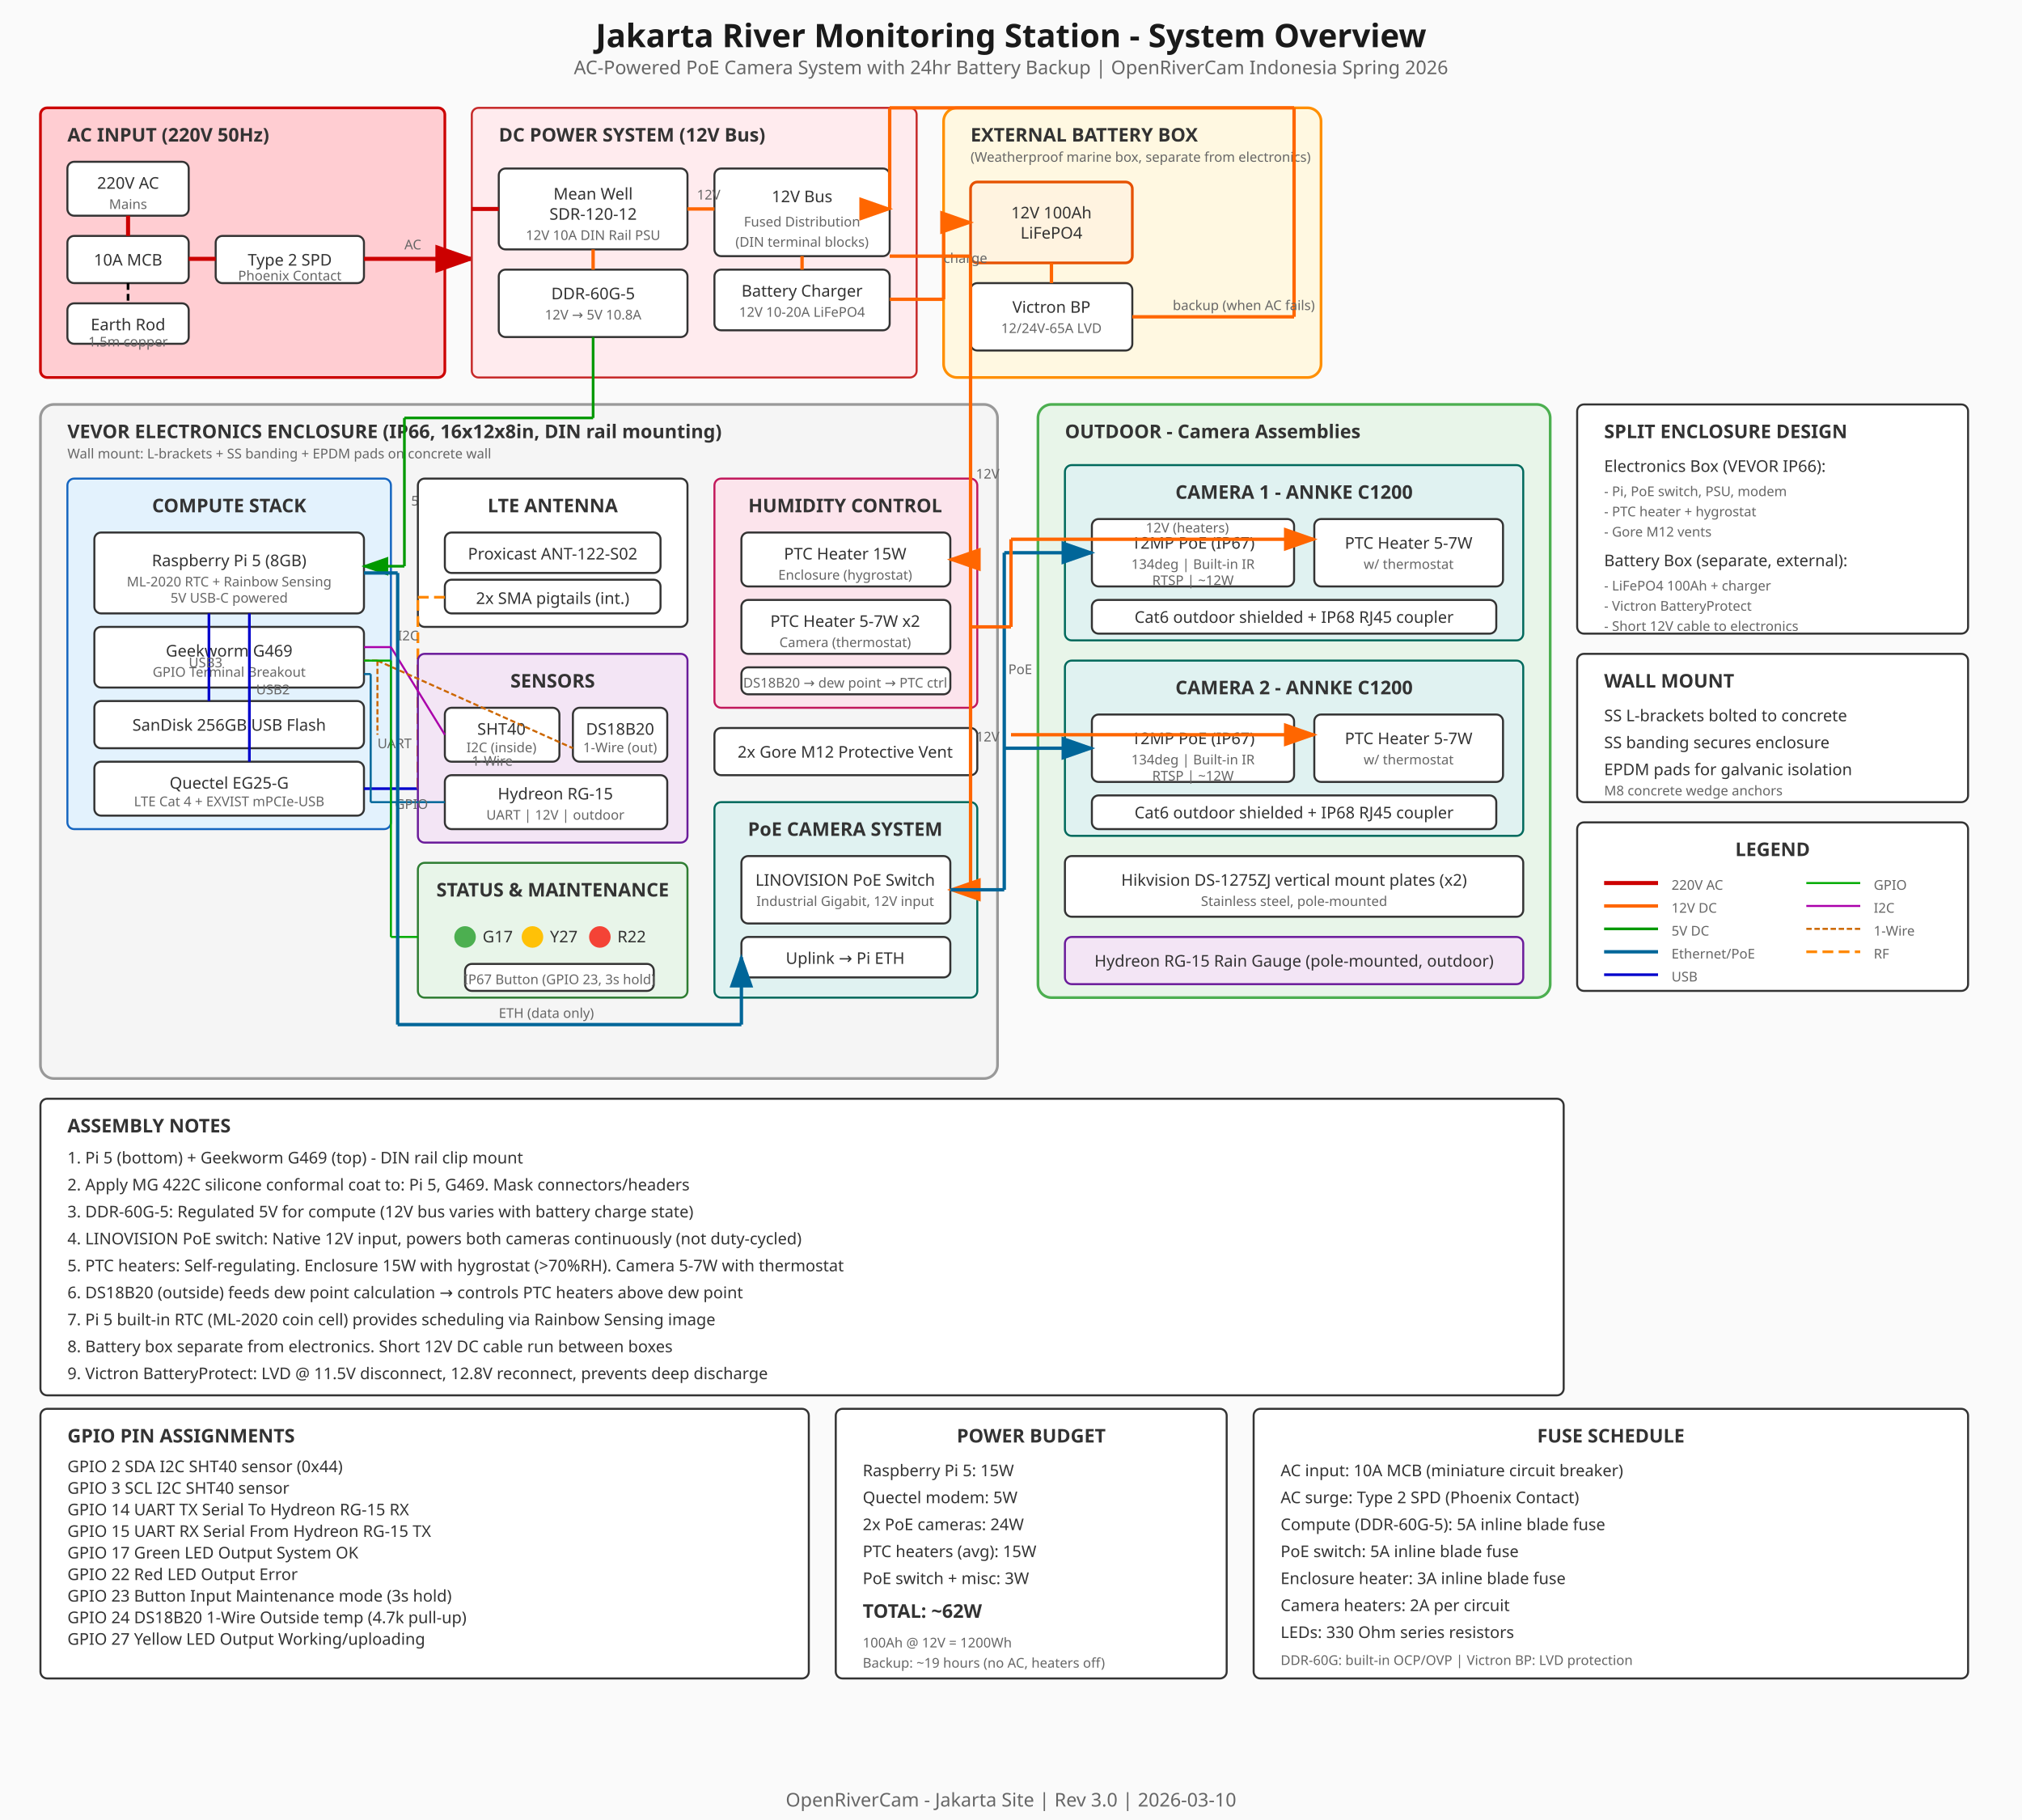
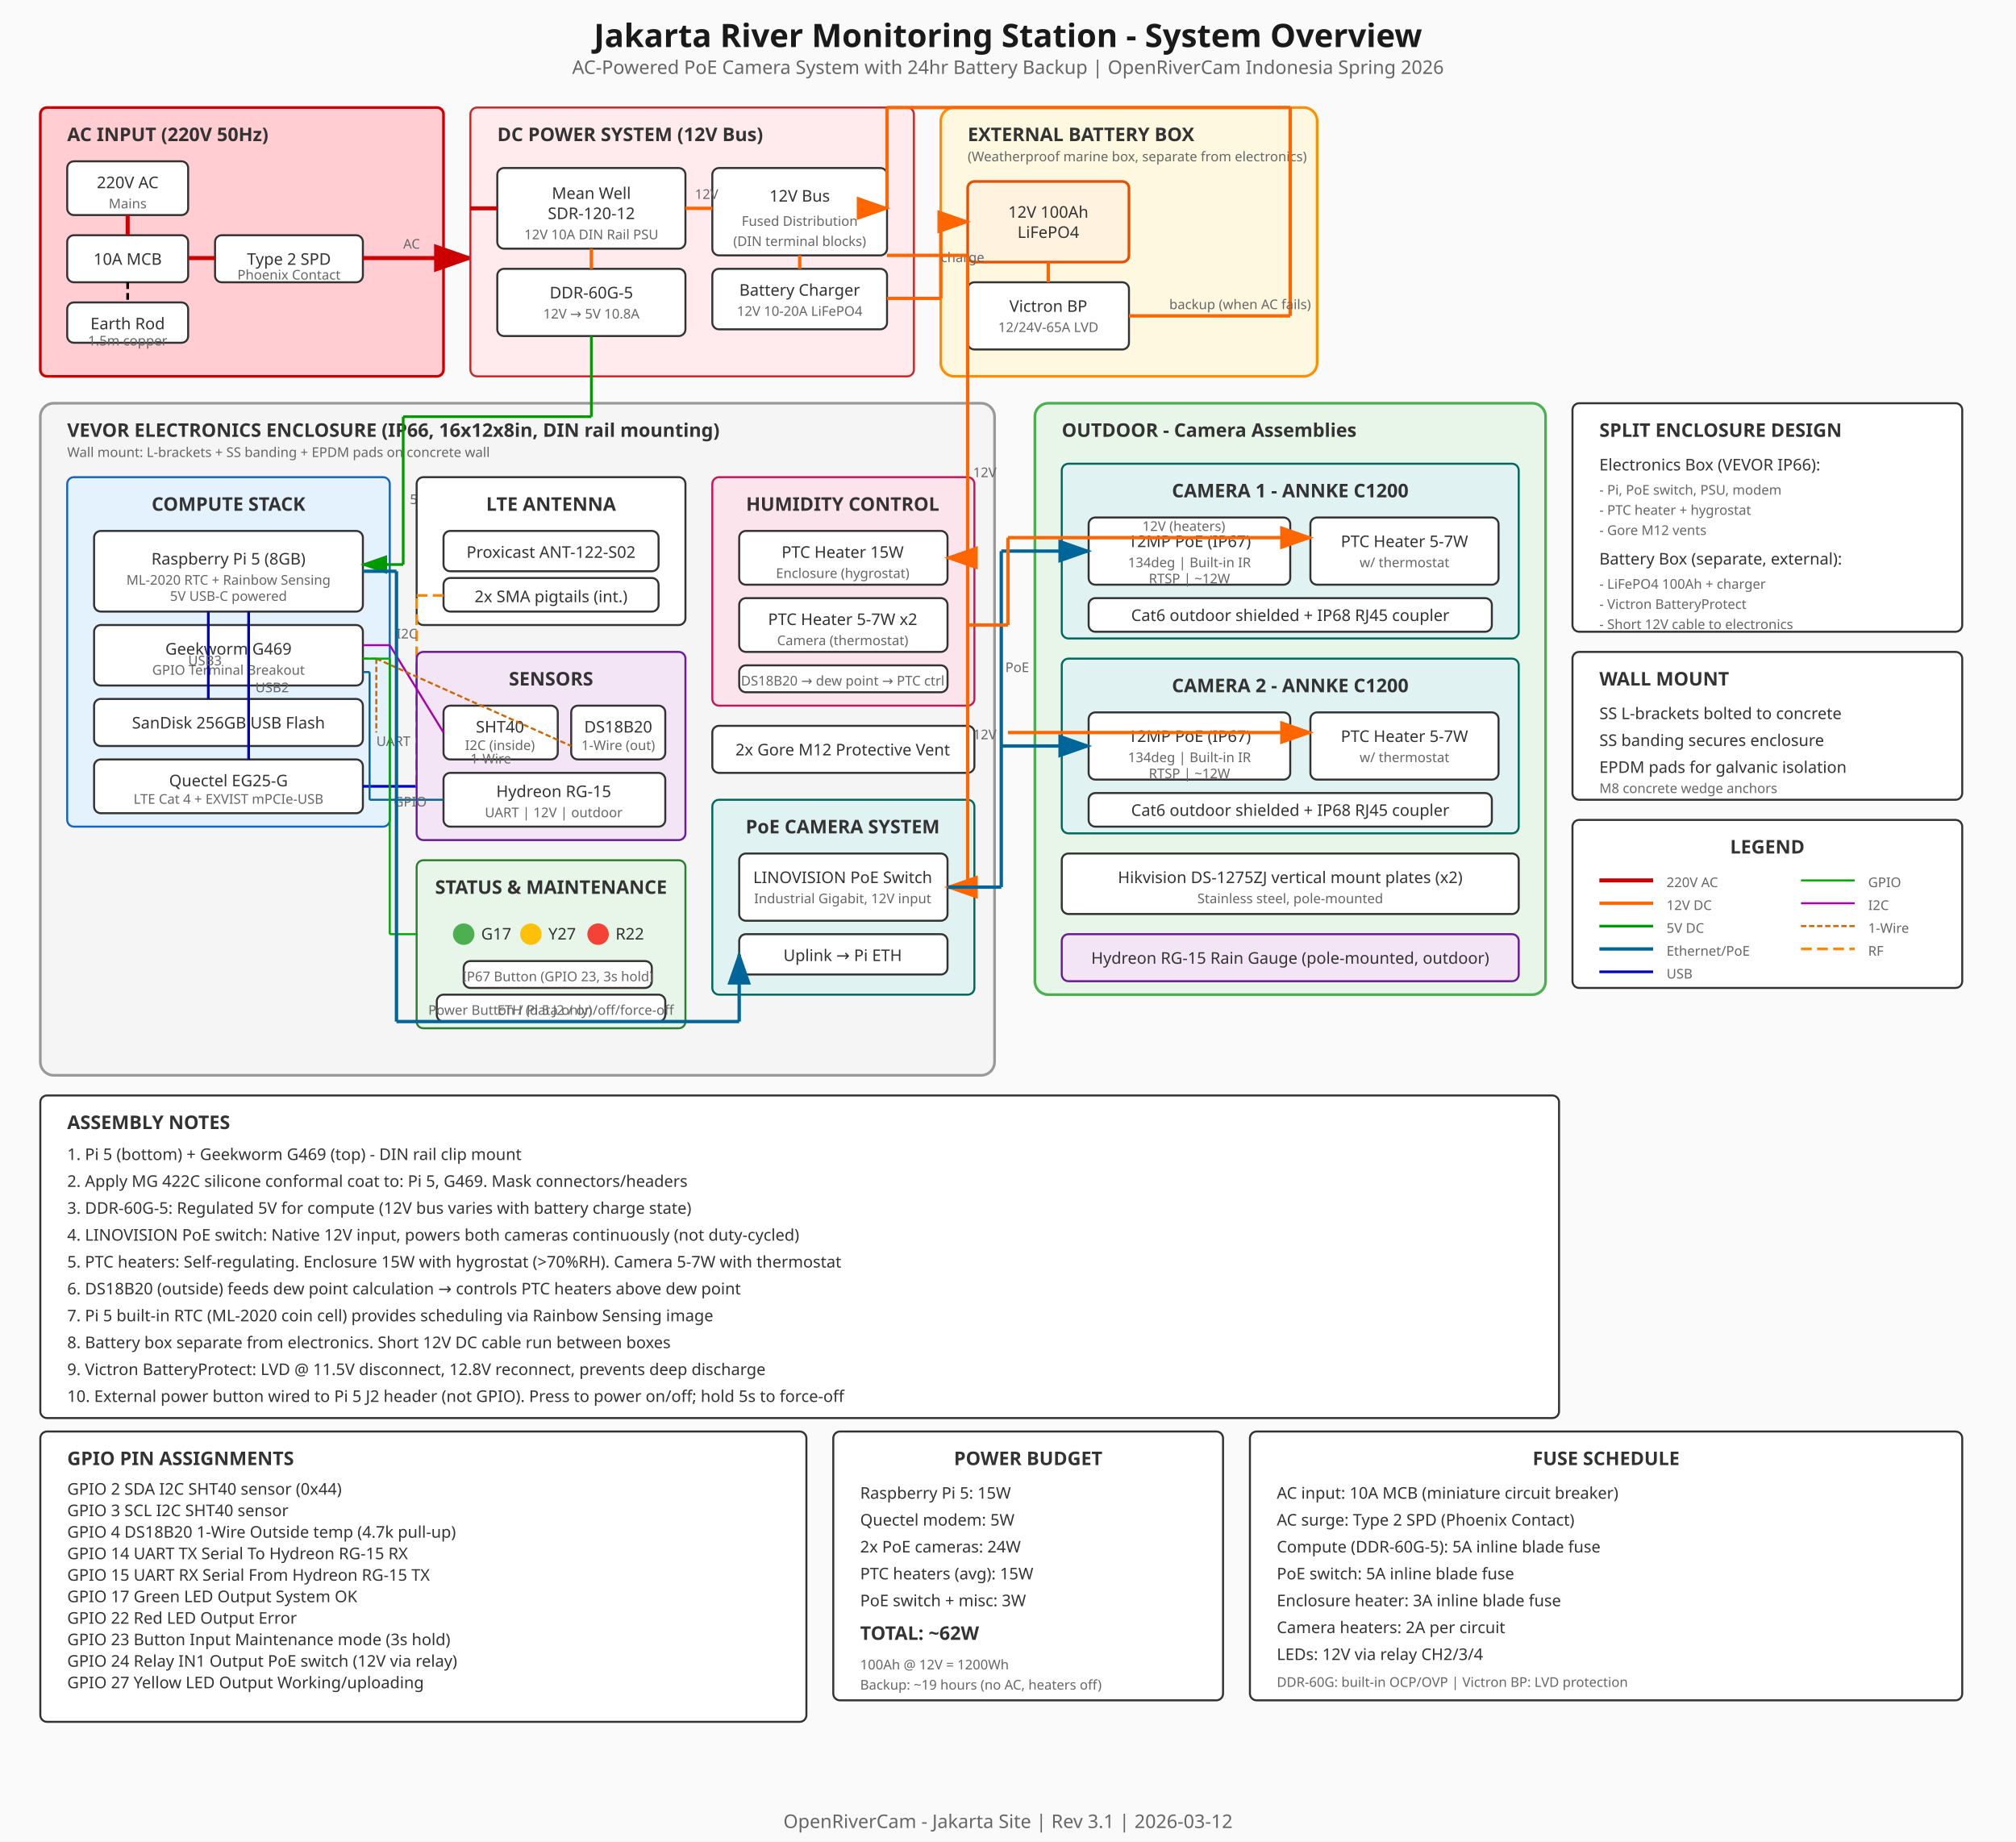
- <svg xmlns="http://www.w3.org/2000/svg" viewBox="0 0 1500 1350" width="1500" height="1350">
+ <svg xmlns="http://www.w3.org/2000/svg" viewBox="0 0 1500 1370" width="1500" height="1370">
  <defs>
    <style>
      .title { font: bold 24px sans-serif; fill: #1a1a1a; }
      .subtitle { font: 14px sans-serif; fill: #666; }
      .section-title { font: bold 14px sans-serif; fill: #333; }
      .component { font: 12px sans-serif; fill: #333; }
      .component-detail { font: 10px sans-serif; fill: #666; }
      .wire-ac { stroke: #c00; stroke-width: 3; fill: none; }
      .wire-12v { stroke: #f60; stroke-width: 2.5; fill: none; }
      .wire-5v { stroke: #090; stroke-width: 2; fill: none; }
      .wire-usb { stroke: #00c; stroke-width: 2; fill: none; }
      .wire-gpio { stroke: #0a0; stroke-width: 1.5; fill: none; }
      .wire-i2c { stroke: #a0a; stroke-width: 1.5; fill: none; }
      .wire-1wire { stroke: #c60; stroke-width: 1.5; fill: none; stroke-dasharray: 4,2; }
      .wire-uart { stroke: #069; stroke-width: 1.5; fill: none; }
      .wire-eth { stroke: #069; stroke-width: 2.5; fill: none; }
      .wire-rf { stroke: #f80; stroke-width: 2; fill: none; stroke-dasharray: 8,4; }
      .wire-gnd { stroke: #000; stroke-width: 2; fill: none; stroke-dasharray: 5,3; }
      .enclosure { fill: #f5f5f5; stroke: #999; stroke-width: 2; rx: 10; }
      .enclosure-outdoor { fill: #e8f5e9; stroke: #4caf50; stroke-width: 2; rx: 10; }
      .enclosure-battery { fill: #fff8e1; stroke: #ff8f00; stroke-width: 2; rx: 10; }
      .box { fill: #fff; stroke: #333; stroke-width: 1.5; rx: 5; }
      .box-ac { fill: #ffcdd2; stroke: #c00; stroke-width: 2; rx: 5; }
      .box-power { fill: #ffebee; stroke: #c62828; stroke-width: 1.5; rx: 5; }
      .box-battery { fill: #fff3e0; stroke: #e65100; stroke-width: 2; rx: 5; }
      .box-compute { fill: #e3f2fd; stroke: #1565c0; stroke-width: 1.5; rx: 5; }
      .box-camera { fill: #e0f2f1; stroke: #00695c; stroke-width: 1.5; rx: 5; }
      .box-sensor { fill: #f3e5f5; stroke: #6a1b9a; stroke-width: 1.5; rx: 5; }
      .box-ui { fill: #e8f5e9; stroke: #2e7d32; stroke-width: 1.5; rx: 5; }
      .box-heater { fill: #fce4ec; stroke: #c2185b; stroke-width: 1.5; rx: 5; }
      .connector { fill: #666; }
      .led-green { fill: #4caf50; }
      .led-yellow { fill: #ffc107; }
      .led-red { fill: #f44336; }
      .arrow { fill: #333; }
    </style>
    <marker id="arr" markerWidth="10" markerHeight="7" refX="9" refY="3.5" orient="auto">
      <polygon points="0 0, 10 3.5, 0 7" class="arrow" />
    </marker>
    <marker id="arr-red" markerWidth="10" markerHeight="7" refX="9" refY="3.5" orient="auto">
      <polygon points="0 0, 10 3.5, 0 7" fill="#c00" />
    </marker>
    <marker id="arr-org" markerWidth="10" markerHeight="7" refX="9" refY="3.5" orient="auto">
      <polygon points="0 0, 10 3.5, 0 7" fill="#f60" />
    </marker>
    <marker id="arr-grn" markerWidth="10" markerHeight="7" refX="9" refY="3.5" orient="auto">
      <polygon points="0 0, 10 3.5, 0 7" fill="#090" />
    </marker>
    <marker id="arr-blu" markerWidth="10" markerHeight="7" refX="9" refY="3.5" orient="auto">
      <polygon points="0 0, 10 3.5, 0 7" fill="#00c" />
    </marker>
    <marker id="arr-teal" markerWidth="10" markerHeight="7" refX="9" refY="3.5" orient="auto">
      <polygon points="0 0, 10 3.5, 0 7" fill="#069" />
    </marker>
  </defs>
-   <rect width="1500" height="1350" fill="#fafafa" />
+   <rect width="1500" height="1370" fill="#fafafa" />
  <text x="750" y="35" class="title" text-anchor="middle">Jakarta River Monitoring Station - System Overview</text>
  <text x="750" y="55" class="subtitle" text-anchor="middle">AC-Powered PoE Camera System with 24hr Battery Backup | OpenRiverCam Indonesia Spring 2026</text>
  <rect x="30" y="80" width="300" height="200" class="box-ac" />
  <text x="50" y="105" class="section-title">AC INPUT (220V 50Hz)</text>
  <rect x="50" y="120" width="90" height="40" class="box" />
  <text x="95" y="140" class="component" text-anchor="middle">220V AC</text>
  <text x="95" y="155" class="component-detail" text-anchor="middle">Mains</text>
  <rect x="50" y="175" width="90" height="35" class="box" />
  <text x="95" y="197" class="component" text-anchor="middle">10A MCB</text>
  <rect x="160" y="175" width="110" height="35" class="box" />
  <text x="215" y="197" class="component" text-anchor="middle">Type 2 SPD</text>
  <text x="215" y="208" class="component-detail" text-anchor="middle">Phoenix Contact</text>
  <rect x="50" y="225" width="90" height="30" class="box" />
  <text x="95" y="245" class="component" text-anchor="middle">Earth Rod</text>
  <text x="95" y="257" class="component-detail" text-anchor="middle">1.5m copper</text>
  <line x1="95" y1="160" x2="95" y2="175" class="wire-ac" />
  <line x1="95" y1="210" x2="95" y2="225" class="wire-gnd" />
  <line x1="140" y1="192" x2="160" y2="192" class="wire-ac" />
  <line x1="270" y1="192" x2="350" y2="192" class="wire-ac" marker-end="url(#arr-red)" />
  <text x="300" y="185" class="component-detail" fill="#c00">AC</text>
  <rect x="350" y="80" width="330" height="200" class="box-power" />
  <text x="370" y="105" class="section-title">DC POWER SYSTEM (12V Bus)</text>
  <rect x="370" y="125" width="140" height="60" class="box" />
  <text x="440" y="148" class="component" text-anchor="middle">Mean Well</text>
  <text x="440" y="163" class="component" text-anchor="middle">SDR-120-12</text>
  <text x="440" y="178" class="component-detail" text-anchor="middle">12V 10A DIN Rail PSU</text>
  <rect x="370" y="200" width="140" height="50" class="box" />
  <text x="440" y="222" class="component" text-anchor="middle">DDR-60G-5</text>
  <text x="440" y="237" class="component-detail" text-anchor="middle">12V → 5V 10.8A</text>
  <rect x="530" y="125" width="130" height="65" class="box" />
  <text x="595" y="150" class="component" text-anchor="middle">12V Bus</text>
  <text x="595" y="168" class="component-detail" text-anchor="middle">Fused Distribution</text>
  <text x="595" y="183" class="component-detail" text-anchor="middle">(DIN terminal blocks)</text>
  <rect x="530" y="200" width="130" height="45" class="box" />
  <text x="595" y="220" class="component" text-anchor="middle">Battery Charger</text>
  <text x="595" y="235" class="component-detail" text-anchor="middle">12V 10-20A LiFePO4</text>
  <line x1="350" y1="155" x2="370" y2="155" class="wire-ac" />
  <line x1="510" y1="155" x2="530" y2="155" class="wire-12v" />
  <text x="517" y="148" class="component-detail" fill="#f60">12V</text>
  <line x1="440" y1="185" x2="440" y2="200" class="wire-12v" />
  <line x1="595" y1="190" x2="595" y2="200" class="wire-12v" />
  <rect x="700" y="80" width="280" height="200" class="enclosure-battery" />
  <text x="720" y="105" class="section-title">EXTERNAL BATTERY BOX</text>
  <text x="720" y="120" class="component-detail">(Weatherproof marine box, separate from electronics)</text>
  <rect x="720" y="135" width="120" height="60" class="box-battery" />
  <text x="780" y="162" class="component" text-anchor="middle">12V 100Ah</text>
  <text x="780" y="177" class="component" text-anchor="middle">LiFePO4</text>
  <rect x="720" y="210" width="120" height="50" class="box" />
  <text x="780" y="232" class="component" text-anchor="middle">Victron BP</text>
  <text x="780" y="247" class="component-detail" text-anchor="middle">12/24V-65A LVD</text>
  <line x1="660" y1="222" x2="700" y2="222" class="wire-12v" />
  <line x1="700" y1="222" x2="700" y2="165" class="wire-12v" />
  <line x1="700" y1="165" x2="720" y2="165" class="wire-12v" marker-end="url(#arr-org)" />
  <text x="700" y="195" class="component-detail" fill="#f60">charge</text>
  <line x1="780" y1="195" x2="780" y2="210" class="wire-12v" />
  <line x1="840" y1="235" x2="960" y2="235" class="wire-12v" />
  <line x1="960" y1="235" x2="960" y2="80" class="wire-12v" />
  <line x1="960" y1="80" x2="660" y2="80" class="wire-12v" />
  <line x1="660" y1="80" x2="660" y2="155" class="wire-12v" />
  <line x1="660" y1="155" x2="660" y2="155" class="wire-12v" marker-end="url(#arr-org)" />
  <text x="870" y="230" class="component-detail" fill="#f60">backup (when AC fails)</text>
  <rect x="30" y="300" width="710" height="500" class="enclosure" />
  <text x="50" y="325" class="section-title">VEVOR ELECTRONICS ENCLOSURE (IP66, 16x12x8in, DIN rail mounting)</text>
  <text x="50" y="340" class="component-detail">Wall mount: L-brackets + SS banding + EPDM pads on concrete wall</text>
  <rect x="50" y="355" width="240" height="260" class="box-compute" />
  <text x="170" y="380" class="section-title" text-anchor="middle">COMPUTE STACK</text>
  <rect x="70" y="395" width="200" height="60" class="box" />
  <text x="170" y="420" class="component" text-anchor="middle">Raspberry Pi 5 (8GB)</text>
  <text x="170" y="435" class="component-detail" text-anchor="middle">ML-2020 RTC + Rainbow Sensing</text>
  <text x="170" y="447" class="component-detail" text-anchor="middle">5V USB-C powered</text>
  <rect x="70" y="465" width="200" height="45" class="box" />
  <text x="170" y="487" class="component" text-anchor="middle">Geekworm G469</text>
  <text x="170" y="502" class="component-detail" text-anchor="middle">GPIO Terminal Breakout</text>
  <rect x="70" y="520" width="200" height="35" class="box" />
  <text x="170" y="542" class="component" text-anchor="middle">SanDisk 256GB USB Flash</text>
  <rect x="70" y="565" width="200" height="40" class="box" />
  <text x="170" y="585" class="component" text-anchor="middle">Quectel EG25-G</text>
  <text x="170" y="598" class="component-detail" text-anchor="middle">LTE Cat 4 + EXVIST mPCIe-USB</text>
  <line x1="440" y1="250" x2="440" y2="310" class="wire-5v" />
  <line x1="440" y1="310" x2="300" y2="310" class="wire-5v" />
  <line x1="300" y1="310" x2="300" y2="420" class="wire-5v" />
  <line x1="300" y1="420" x2="270" y2="420" class="wire-5v" marker-end="url(#arr-grn)" />
  <text x="305" y="375" class="component-detail" fill="#090">5V</text>
  <line x1="155" y1="455" x2="155" y2="520" class="wire-usb" />
  <text x="140" y="495" class="component-detail" fill="#00c">USB3</text>
  <line x1="185" y1="455" x2="185" y2="565" class="wire-usb" />
  <text x="190" y="515" class="component-detail" fill="#00c">USB2</text>
  <rect x="310" y="355" width="200" height="110" class="box" />
  <text x="410" y="380" class="section-title" text-anchor="middle">LTE ANTENNA</text>
  <rect x="330" y="395" width="160" height="30" class="box" />
  <text x="410" y="415" class="component" text-anchor="middle">Proxicast ANT-122-S02</text>
  <rect x="330" y="430" width="160" height="25" class="box" />
  <text x="410" y="448" class="component" text-anchor="middle">2x SMA pigtails (int.)</text>
  <line x1="270" y1="585" x2="310" y2="585" class="wire-usb" />
  <line x1="310" y1="585" x2="310" y2="443" class="wire-rf" />
  <line x1="310" y1="443" x2="330" y2="443" class="wire-rf" />
  <text x="313" y="520" class="component-detail" fill="#f80">RF</text>
  <rect x="310" y="485" width="200" height="140" class="box-sensor" />
  <text x="410" y="510" class="section-title" text-anchor="middle">SENSORS</text>
  <rect x="330" y="525" width="85" height="40" class="box" />
  <text x="372" y="545" class="component" text-anchor="middle">SHT40</text>
  <text x="372" y="558" class="component-detail" text-anchor="middle">I2C (inside)</text>
  <rect x="425" y="525" width="70" height="40" class="box" />
  <text x="460" y="545" class="component" text-anchor="middle">DS18B20</text>
  <text x="460" y="558" class="component-detail" text-anchor="middle">1-Wire (out)</text>
  <rect x="330" y="575" width="165" height="40" class="box" />
  <text x="412" y="593" class="component" text-anchor="middle">Hydreon RG-15</text>
  <text x="412" y="608" class="component-detail" text-anchor="middle">UART | 12V | outdoor</text>
  <line x1="270" y1="480" x2="290" y2="480" class="wire-i2c" />
  <line x1="290" y1="480" x2="330" y2="545" class="wire-i2c" />
  <text x="295" y="475" class="component-detail" fill="#a0a">I2C</text>
  <line x1="270" y1="490" x2="280" y2="490" class="wire-1wire" />
  <line x1="280" y1="490" x2="280" y2="545" class="wire-1wire" />
  <line x1="280" y1="545" x2="280" y2="545" class="wire-1wire" />
  <line x1="280" y1="490" x2="425" y2="555" class="wire-1wire" />
  <text x="350" y="568" class="component-detail" fill="#c60">1-Wire</text>
  <line x1="270" y1="500" x2="275" y2="500" class="wire-uart" />
  <line x1="275" y1="500" x2="275" y2="595" class="wire-uart" />
  <line x1="275" y1="595" x2="330" y2="595" class="wire-uart" />
  <text x="280" y="555" class="component-detail" fill="#069">UART</text>
-   <rect x="310" y="640" width="200" height="100" class="box-ui" />
+   <rect x="310" y="640" width="200" height="125" class="box-ui" />
  <text x="410" y="665" class="section-title" text-anchor="middle">STATUS &amp; MAINTENANCE</text>
  <circle cx="345" cy="695" r="8" class="led-green" />
  <text x="358" y="699" class="component">G17</text>
  <circle cx="395" cy="695" r="8" class="led-yellow" />
  <text x="408" y="699" class="component">Y27</text>
  <circle cx="445" cy="695" r="8" class="led-red" />
  <text x="458" y="699" class="component">R22</text>
  <rect x="345" y="715" width="140" height="20" class="box" />
  <text x="415" y="730" class="component-detail" text-anchor="middle">IP67 Button (GPIO 23, 3s hold)</text>
+   <rect x="325" y="740" width="170" height="20" class="box" />
+   <text x="410" y="755" class="component-detail" text-anchor="middle">Power Button / Pi 5 J2 / on/off/force-off</text>
  <line x1="270" y1="490" x2="290" y2="490" class="wire-gpio" />
  <line x1="290" y1="490" x2="290" y2="695" class="wire-gpio" />
  <line x1="290" y1="695" x2="310" y2="695" class="wire-gpio" />
  <text x="293" y="600" class="component-detail" fill="#0a0">GPIO</text>
  <rect x="530" y="355" width="195" height="170" class="box-heater" />
  <text x="627" y="380" class="section-title" text-anchor="middle">HUMIDITY CONTROL</text>
  <rect x="550" y="395" width="155" height="40" class="box" />
  <text x="627" y="415" class="component" text-anchor="middle">PTC Heater 15W</text>
  <text x="627" y="430" class="component-detail" text-anchor="middle">Enclosure (hygrostat)</text>
  <rect x="550" y="445" width="155" height="40" class="box" />
  <text x="627" y="465" class="component" text-anchor="middle">PTC Heater 5-7W x2</text>
  <text x="627" y="480" class="component-detail" text-anchor="middle">Camera (thermostat)</text>
  <rect x="550" y="495" width="155" height="20" class="box" />
  <text x="627" y="510" class="component-detail" text-anchor="middle">DS18B20 → dew point → PTC ctrl</text>
  <line x1="660" y1="190" x2="720" y2="190" class="wire-12v" />
  <line x1="720" y1="190" x2="720" y2="300" class="wire-12v" />
  <line x1="720" y1="300" x2="720" y2="415" class="wire-12v" />
  <line x1="720" y1="415" x2="705" y2="415" class="wire-12v" marker-end="url(#arr-org)" />
  <text x="724" y="355" class="component-detail" fill="#f60">12V</text>
  <rect x="530" y="540" width="195" height="35" class="box" />
  <text x="627" y="562" class="component" text-anchor="middle">2x Gore M12 Protective Vent</text>
  <rect x="530" y="595" width="195" height="145" class="box-camera" />
  <text x="627" y="620" class="section-title" text-anchor="middle">PoE CAMERA SYSTEM</text>
  <rect x="550" y="635" width="155" height="50" class="box" />
  <text x="627" y="657" class="component" text-anchor="middle">LINOVISION PoE Switch</text>
  <text x="627" y="672" class="component-detail" text-anchor="middle">Industrial Gigabit, 12V input</text>
  <rect x="550" y="695" width="155" height="30" class="box" />
  <text x="627" y="715" class="component" text-anchor="middle">Uplink → Pi ETH</text>
  <line x1="720" y1="415" x2="720" y2="660" class="wire-12v" />
  <line x1="720" y1="660" x2="705" y2="660" class="wire-12v" marker-end="url(#arr-org)" />
  <text x="724" y="550" class="component-detail" fill="#f60">12V</text>
  <line x1="270" y1="425" x2="295" y2="425" class="wire-eth" />
  <line x1="295" y1="425" x2="295" y2="760" class="wire-eth" />
  <line x1="295" y1="760" x2="550" y2="760" class="wire-eth" />
  <line x1="550" y1="760" x2="550" y2="725" class="wire-eth" />
  <line x1="550" y1="725" x2="550" y2="710" class="wire-eth" marker-end="url(#arr-teal)" />
  <text x="370" y="755" class="component-detail" fill="#069">ETH (data only)</text>
  <rect x="770" y="300" width="380" height="440" class="enclosure-outdoor" />
  <text x="790" y="325" class="section-title">OUTDOOR - Camera Assemblies</text>
  <rect x="790" y="345" width="340" height="130" class="box-camera" />
  <text x="960" y="370" class="section-title" text-anchor="middle">CAMERA 1 - ANNKE C1200</text>
  <rect x="810" y="385" width="150" height="50" class="box" />
  <text x="885" y="407" class="component" text-anchor="middle">12MP PoE (IP67)</text>
  <text x="885" y="422" class="component-detail" text-anchor="middle">134deg | Built-in IR</text>
  <text x="885" y="434" class="component-detail" text-anchor="middle">RTSP | ~12W</text>
  <rect x="975" y="385" width="140" height="50" class="box" />
  <text x="1045" y="407" class="component" text-anchor="middle">PTC Heater 5-7W</text>
  <text x="1045" y="422" class="component-detail" text-anchor="middle">w/ thermostat</text>
  <rect x="810" y="445" width="300" height="25" class="box" />
  <text x="960" y="462" class="component" text-anchor="middle">Cat6 outdoor shielded + IP68 RJ45 coupler</text>
  <rect x="790" y="490" width="340" height="130" class="box-camera" />
  <text x="960" y="515" class="section-title" text-anchor="middle">CAMERA 2 - ANNKE C1200</text>
  <rect x="810" y="530" width="150" height="50" class="box" />
  <text x="885" y="552" class="component" text-anchor="middle">12MP PoE (IP67)</text>
  <text x="885" y="567" class="component-detail" text-anchor="middle">134deg | Built-in IR</text>
  <text x="885" y="579" class="component-detail" text-anchor="middle">RTSP | ~12W</text>
  <rect x="975" y="530" width="140" height="50" class="box" />
  <text x="1045" y="552" class="component" text-anchor="middle">PTC Heater 5-7W</text>
  <text x="1045" y="567" class="component-detail" text-anchor="middle">w/ thermostat</text>
  <rect x="810" y="590" width="300" height="25" class="box" />
  <text x="960" y="607" class="component" text-anchor="middle">Cat6 outdoor shielded + IP68 RJ45 coupler</text>
  <rect x="790" y="635" width="340" height="45" class="box" />
  <text x="960" y="657" class="component" text-anchor="middle">Hikvision DS-1275ZJ vertical mount plates (x2)</text>
  <text x="960" y="672" class="component-detail" text-anchor="middle">Stainless steel, pole-mounted</text>
  <rect x="790" y="695" width="340" height="35" class="box-sensor" />
  <text x="960" y="717" class="component" text-anchor="middle">Hydreon RG-15 Rain Gauge (pole-mounted, outdoor)</text>
  <line x1="705" y1="660" x2="745" y2="660" class="wire-eth" />
  <line x1="745" y1="660" x2="745" y2="410" class="wire-eth" />
  <line x1="745" y1="410" x2="810" y2="410" class="wire-eth" marker-end="url(#arr-teal)" />
  <text x="748" y="500" class="component-detail" fill="#069">PoE</text>
  <line x1="745" y1="555" x2="810" y2="555" class="wire-eth" marker-end="url(#arr-teal)" />
  <line x1="720" y1="465" x2="750" y2="465" class="wire-12v" />
  <line x1="750" y1="465" x2="750" y2="400" class="wire-12v" />
  <line x1="750" y1="400" x2="975" y2="400" class="wire-12v" marker-end="url(#arr-org)" />
  <line x1="750" y1="545" x2="975" y2="545" class="wire-12v" marker-end="url(#arr-org)" />
  <text x="850" y="395" class="component-detail" fill="#f60">12V (heaters)</text>
  <rect x="1170" y="300" width="290" height="170" class="box" fill="#fffde7" />
  <text x="1190" y="325" class="section-title">SPLIT ENCLOSURE DESIGN</text>
  <text x="1190" y="350" class="component">Electronics Box (VEVOR IP66):</text>
  <text x="1190" y="368" class="component-detail">- Pi, PoE switch, PSU, modem</text>
  <text x="1190" y="383" class="component-detail">- PTC heater + hygrostat</text>
  <text x="1190" y="398" class="component-detail">- Gore M12 vents</text>
  <text x="1190" y="420" class="component">Battery Box (separate, external):</text>
  <text x="1190" y="438" class="component-detail">- LiFePO4 100Ah + charger</text>
  <text x="1190" y="453" class="component-detail">- Victron BatteryProtect</text>
  <text x="1190" y="468" class="component-detail">- Short 12V cable to electronics</text>
  <rect x="1170" y="485" width="290" height="110" class="box" fill="#fffde7" />
  <text x="1190" y="510" class="section-title">WALL MOUNT</text>
  <text x="1190" y="535" class="component">SS L-brackets bolted to concrete</text>
  <text x="1190" y="555" class="component">SS banding secures enclosure</text>
  <text x="1190" y="575" class="component">EPDM pads for galvanic isolation</text>
  <text x="1190" y="590" class="component-detail">M8 concrete wedge anchors</text>
  <rect x="1170" y="610" width="290" height="125" class="box" fill="#fff" />
  <text x="1315" y="635" class="section-title" text-anchor="middle">LEGEND</text>
  <line x1="1190" y1="655" x2="1230" y2="655" class="wire-ac" />
  <text x="1240" y="660" class="component-detail">220V AC</text>
  <line x1="1190" y1="672" x2="1230" y2="672" class="wire-12v" />
  <text x="1240" y="677" class="component-detail">12V DC</text>
  <line x1="1190" y1="689" x2="1230" y2="689" class="wire-5v" />
  <text x="1240" y="694" class="component-detail">5V DC</text>
  <line x1="1190" y1="706" x2="1230" y2="706" class="wire-eth" />
  <text x="1240" y="711" class="component-detail">Ethernet/PoE</text>
  <line x1="1190" y1="723" x2="1230" y2="723" class="wire-usb" />
  <text x="1240" y="728" class="component-detail">USB</text>
  <line x1="1340" y1="655" x2="1380" y2="655" class="wire-gpio" />
  <text x="1390" y="660" class="component-detail">GPIO</text>
  <line x1="1340" y1="672" x2="1380" y2="672" class="wire-i2c" />
  <text x="1390" y="677" class="component-detail">I2C</text>
  <line x1="1340" y1="689" x2="1380" y2="689" class="wire-1wire" />
  <text x="1390" y="694" class="component-detail">1-Wire</text>
  <line x1="1340" y1="706" x2="1380" y2="706" class="wire-rf" />
  <text x="1390" y="711" class="component-detail">RF</text>
-   <rect x="30" y="815" width="1130" height="220" class="box" fill="#fffde7" />
+   <rect x="30" y="815" width="1130" height="240" class="box" fill="#fffde7" />
  <text x="50" y="840" class="section-title">ASSEMBLY NOTES</text>
  <text x="50" y="863" class="component">1. Pi 5 (bottom) + Geekworm G469 (top) - DIN rail clip mount</text>
  <text x="50" y="883" class="component">2. Apply MG 422C silicone conformal coat to: Pi 5, G469. Mask connectors/headers</text>
  <text x="50" y="903" class="component">3. DDR-60G-5: Regulated 5V for compute (12V bus varies with battery charge state)</text>
  <text x="50" y="923" class="component">4. LINOVISION PoE switch: Native 12V input, powers both cameras continuously (not duty-cycled)</text>
  <text x="50" y="943" class="component">5. PTC heaters: Self-regulating. Enclosure 15W with hygrostat (&gt;70%RH). Camera 5-7W with thermostat</text>
  <text x="50" y="963" class="component">6. DS18B20 (outside) feeds dew point calculation → controls PTC heaters above dew point</text>
  <text x="50" y="983" class="component">7. Pi 5 built-in RTC (ML-2020 coin cell) provides scheduling via Rainbow Sensing image</text>
  <text x="50" y="1003" class="component">8. Battery box separate from electronics. Short 12V DC cable run between boxes</text>
  <text x="50" y="1023" class="component">9. Victron BatteryProtect: LVD @ 11.5V disconnect, 12.8V reconnect, prevents deep discharge</text>
-   <rect x="30" y="1045" width="570" height="200" class="box" fill="#fff" />
-   <text x="50" y="1070" class="section-title">GPIO PIN ASSIGNMENTS</text>
-   <text x="50" y="1092" class="component" font-family="monospace">GPIO  2  SDA        I2C      SHT40 sensor (0x44)</text>
-   <text x="50" y="1108" class="component" font-family="monospace">GPIO  3  SCL        I2C      SHT40 sensor</text>
-   <text x="50" y="1124" class="component" font-family="monospace">GPIO 14  UART TX    Serial   To Hydreon RG-15 RX</text>
-   <text x="50" y="1140" class="component" font-family="monospace">GPIO 15  UART RX    Serial   From Hydreon RG-15 TX</text>
-   <text x="50" y="1156" class="component" font-family="monospace">GPIO 17  Green LED  Output   System OK</text>
-   <text x="50" y="1172" class="component" font-family="monospace">GPIO 22  Red LED    Output   Error</text>
-   <text x="50" y="1188" class="component" font-family="monospace">GPIO 23  Button     Input    Maintenance mode (3s hold)</text>
-   <text x="50" y="1204" class="component" font-family="monospace">GPIO 24  DS18B20    1-Wire   Outside temp (4.7k pull-up)</text>
-   <text x="50" y="1220" class="component" font-family="monospace">GPIO 27  Yellow LED Output   Working/uploading</text>
-   <rect x="620" y="1045" width="290" height="200" class="box" fill="#fffde7" />
-   <text x="765" y="1070" class="section-title" text-anchor="middle">POWER BUDGET</text>
-   <text x="640" y="1095" class="component">Raspberry Pi 5: 15W</text>
-   <text x="640" y="1115" class="component">Quectel modem: 5W</text>
-   <text x="640" y="1135" class="component">2x PoE cameras: 24W</text>
-   <text x="640" y="1155" class="component">PTC heaters (avg): 15W</text>
-   <text x="640" y="1175" class="component">PoE switch + misc: 3W</text>
-   <text x="640" y="1200" class="section-title">TOTAL: ~62W</text>
-   <text x="640" y="1222" class="component-detail">100Ah @ 12V = 1200Wh</text>
-   <text x="640" y="1237" class="component-detail">Backup: ~19 hours (no AC, heaters off)</text>
-   <rect x="930" y="1045" width="530" height="200" class="box" fill="#fff" />
-   <text x="1195" y="1070" class="section-title" text-anchor="middle">FUSE SCHEDULE</text>
-   <text x="950" y="1095" class="component">AC input: 10A MCB (miniature circuit breaker)</text>
-   <text x="950" y="1115" class="component">AC surge: Type 2 SPD (Phoenix Contact)</text>
-   <text x="950" y="1135" class="component">Compute (DDR-60G-5): 5A inline blade fuse</text>
-   <text x="950" y="1155" class="component">PoE switch: 5A inline blade fuse</text>
-   <text x="950" y="1175" class="component">Enclosure heater: 3A inline blade fuse</text>
-   <text x="950" y="1195" class="component">Camera heaters: 2A per circuit</text>
-   <text x="950" y="1215" class="component">LEDs: 330 Ohm series resistors</text>
-   <text x="950" y="1235" class="component-detail">DDR-60G: built-in OCP/OVP | Victron BP: LVD protection</text>
-   <text x="750" y="1340" class="subtitle" text-anchor="middle">OpenRiverCam - Jakarta Site | Rev 3.0 | 2026-03-10</text>
+   <text x="50" y="1043" class="component">10. External power button wired to Pi 5 J2 header (not GPIO). Press to power on/off; hold 5s to force-off</text>
+   <rect x="30" y="1065" width="570" height="216" class="box" fill="#fff" />
+   <text x="50" y="1090" class="section-title">GPIO PIN ASSIGNMENTS</text>
+   <text x="50" y="1112" class="component" font-family="monospace">GPIO  2  SDA        I2C      SHT40 sensor (0x44)</text>
+   <text x="50" y="1128" class="component" font-family="monospace">GPIO  3  SCL        I2C      SHT40 sensor</text>
+   <text x="50" y="1144" class="component" font-family="monospace">GPIO  4  DS18B20    1-Wire   Outside temp (4.7k pull-up)</text>
+   <text x="50" y="1160" class="component" font-family="monospace">GPIO 14  UART TX    Serial   To Hydreon RG-15 RX</text>
+   <text x="50" y="1176" class="component" font-family="monospace">GPIO 15  UART RX    Serial   From Hydreon RG-15 TX</text>
+   <text x="50" y="1192" class="component" font-family="monospace">GPIO 17  Green LED  Output   System OK</text>
+   <text x="50" y="1208" class="component" font-family="monospace">GPIO 22  Red LED    Output   Error</text>
+   <text x="50" y="1224" class="component" font-family="monospace">GPIO 23  Button     Input    Maintenance mode (3s hold)</text>
+   <text x="50" y="1240" class="component" font-family="monospace">GPIO 24  Relay IN1  Output   PoE switch (12V via relay)</text>
+   <text x="50" y="1256" class="component" font-family="monospace">GPIO 27  Yellow LED Output   Working/uploading</text>
+   <rect x="620" y="1065" width="290" height="200" class="box" fill="#fffde7" />
+   <text x="765" y="1090" class="section-title" text-anchor="middle">POWER BUDGET</text>
+   <text x="640" y="1115" class="component">Raspberry Pi 5: 15W</text>
+   <text x="640" y="1135" class="component">Quectel modem: 5W</text>
+   <text x="640" y="1155" class="component">2x PoE cameras: 24W</text>
+   <text x="640" y="1175" class="component">PTC heaters (avg): 15W</text>
+   <text x="640" y="1195" class="component">PoE switch + misc: 3W</text>
+   <text x="640" y="1220" class="section-title">TOTAL: ~62W</text>
+   <text x="640" y="1242" class="component-detail">100Ah @ 12V = 1200Wh</text>
+   <text x="640" y="1257" class="component-detail">Backup: ~19 hours (no AC, heaters off)</text>
+   <rect x="930" y="1065" width="530" height="200" class="box" fill="#fff" />
+   <text x="1195" y="1090" class="section-title" text-anchor="middle">FUSE SCHEDULE</text>
+   <text x="950" y="1115" class="component">AC input: 10A MCB (miniature circuit breaker)</text>
+   <text x="950" y="1135" class="component">AC surge: Type 2 SPD (Phoenix Contact)</text>
+   <text x="950" y="1155" class="component">Compute (DDR-60G-5): 5A inline blade fuse</text>
+   <text x="950" y="1175" class="component">PoE switch: 5A inline blade fuse</text>
+   <text x="950" y="1195" class="component">Enclosure heater: 3A inline blade fuse</text>
+   <text x="950" y="1215" class="component">Camera heaters: 2A per circuit</text>
+   <text x="950" y="1235" class="component">LEDs: 12V via relay CH2/3/4</text>
+   <text x="950" y="1255" class="component-detail">DDR-60G: built-in OCP/OVP | Victron BP: LVD protection</text>
+   <text x="750" y="1360" class="subtitle" text-anchor="middle">OpenRiverCam - Jakarta Site | Rev 3.1 | 2026-03-12</text>
</svg>
